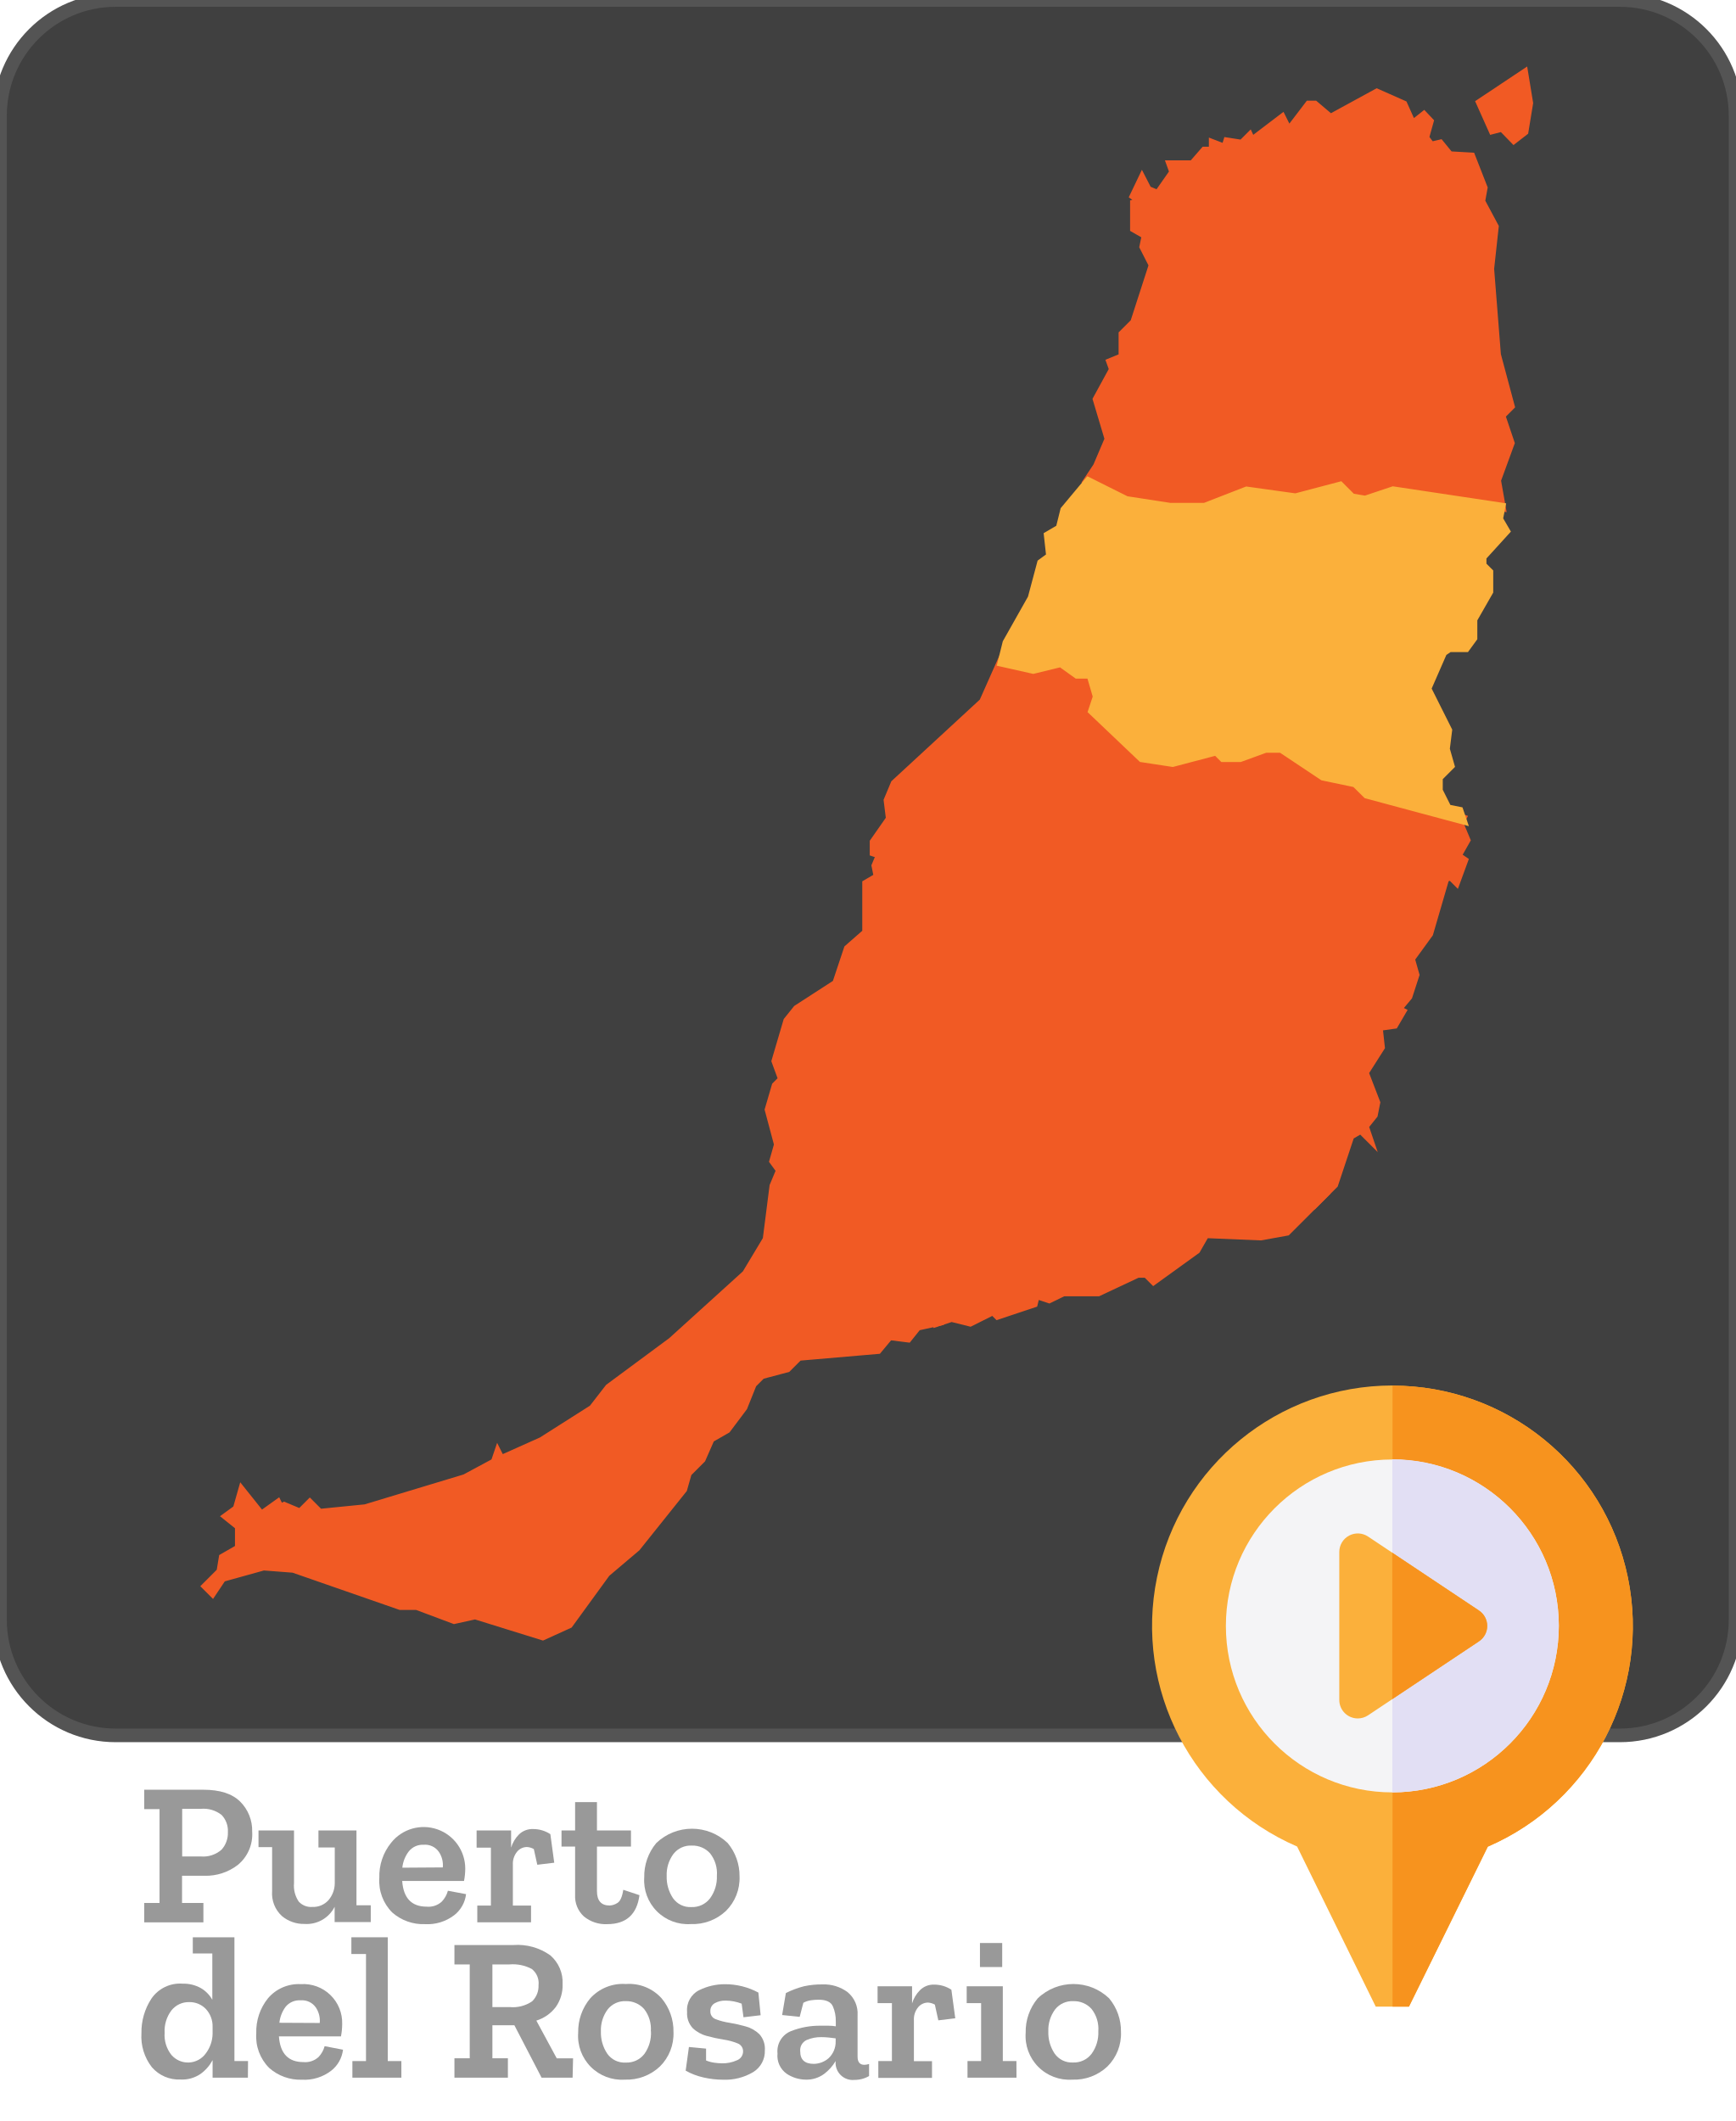
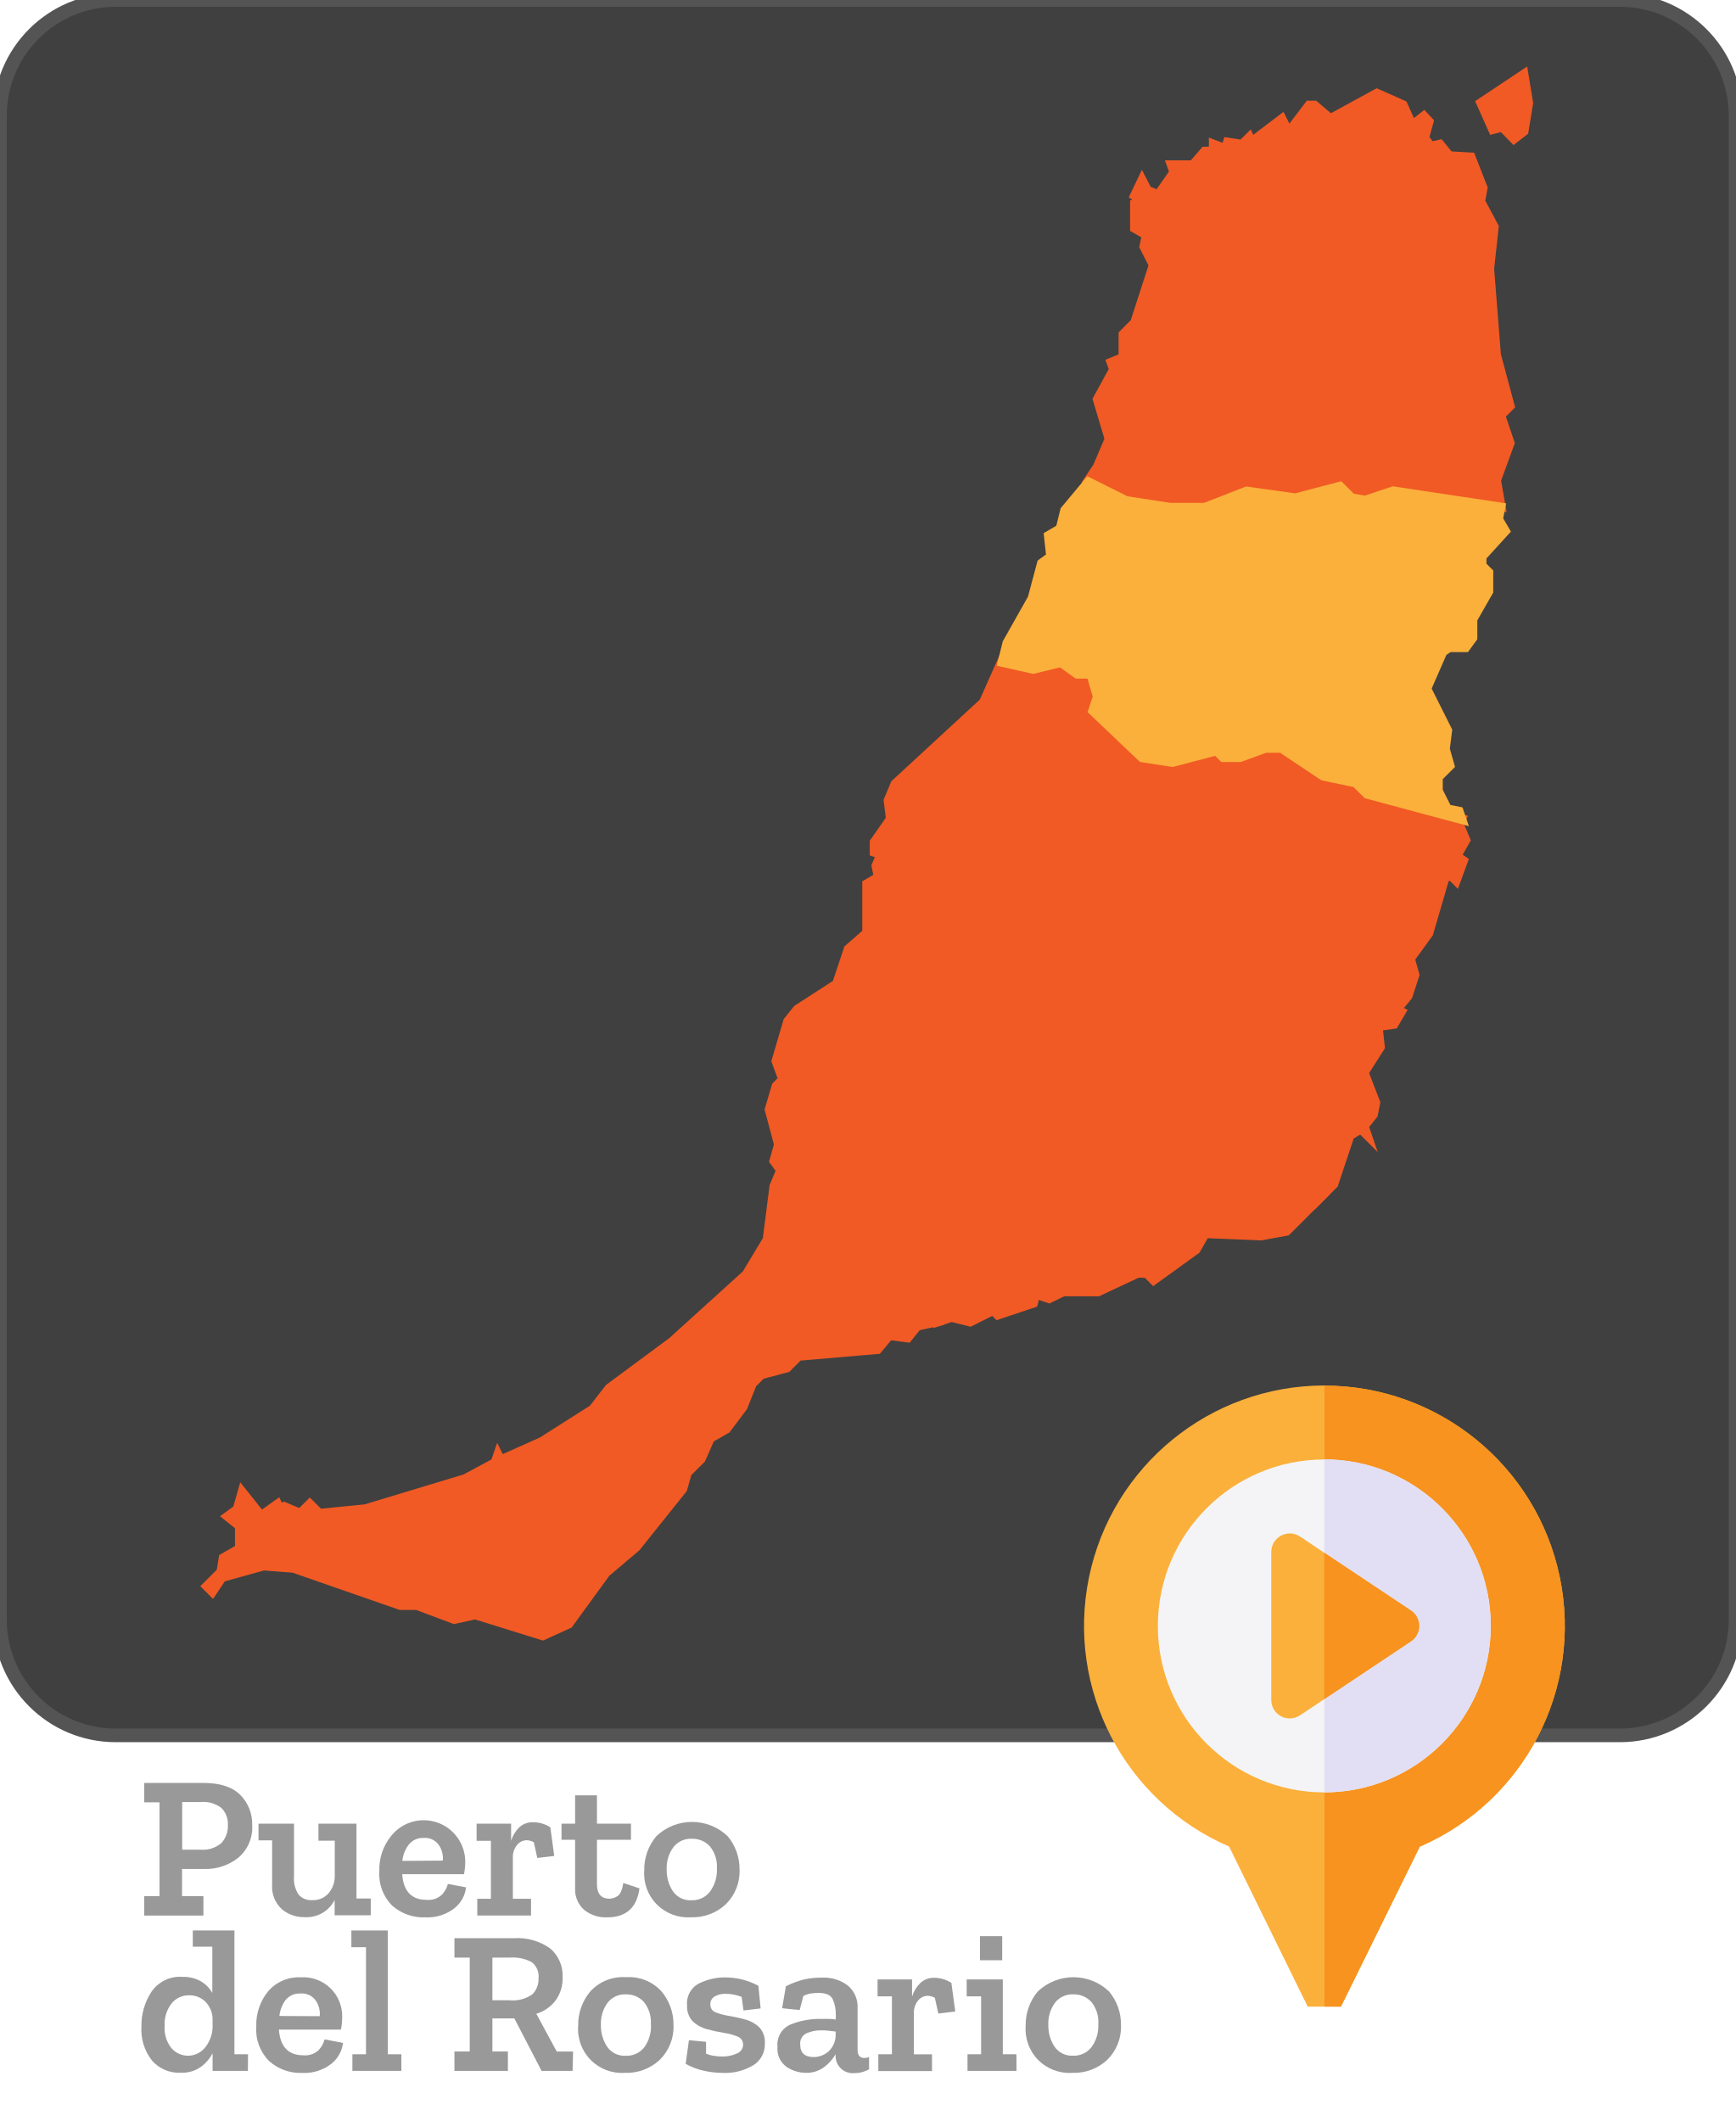
<svg xmlns="http://www.w3.org/2000/svg" id="Municipios_de_la_provincia_de_Santa_Cruz_de_Tenerife" data-name="Municipios de la provincia de Santa Cruz de Tenerife" viewBox="0 0 255.12 311.81">
  <defs>
    <style>.cls-1{fill:#404040;stroke:#545454;stroke-width:2px;}.cls-1,.cls-2,.cls-3{stroke-miterlimit:10;}.cls-2{fill:#f15a24;stroke:#f15a24;}.cls-2,.cls-3{stroke-width:1.52px;}.cls-3,.cls-5{fill:#fbb03b;}.cls-3{stroke:#fbb03b;}.cls-4{fill:#999;}.cls-6{fill:#f7931e;}.cls-7{fill:#f4f4f6;}.cls-8{fill:#e2dff4;}</style>
  </defs>
  <rect class="cls-1" width="255.12" height="255.12" rx="17.01" ry="17.01" />
  <path id="Antigua" class="cls-2" d="M214.7,120.42l-.34.68,1,2.39L214,125.89l1,.68-1,2.73-.68-.68-1,.34-2.39,8.2-2.73,3.76.68,2.39-1,3.08-1.71,2.05.68.34-1,1.71-2.39.34.34,3.08-2.39,3.76,1.71,4.44-.34,1.71-1.37,1.71.34,1-.68-.68-1.71,1-2.39,7.18-1,1,.34-1-16.74-26.31-22.21-13.33.68-4.44,3.42-4.78-1-9.57,1-2.05,7.52-2.39,4.44.68,6.49-1.71,1,1h2.39l3.76-1.37h2.39l6.15,4.1,4.78,1,1.71,1.71Z" />
  <path id="Betancuria" class="cls-2" d="M147.38,97.18l4.44,1,4.1-1,2.39,1.71h2.05l1,3.42-.68,2.05,7.18,6.83-7.52,2.39-1,2.05,1,9.57L156.95,130l-.68,4.44-6.83-1-1.37,1.71L144,131H138.5L136.79,129V127.6l-1.71-1.71-5.47-.34-1-.34v-1.37l2.39-3.42-.34-2.73,1-2.39,13-12Z" />
  <path id="La_Oliva" data-name="La Oliva" class="cls-2" d="M223.93,11.06l-6.14,4.09,1.69,3.78,1.38-.36,1.69,1.74,1.38-1.07.67-4.09ZM202.4,13.82l-6.85,3.74-2.36-2h-.71L189.4,19.6l-1-2L183.93,21l-.31-.67-1,1L180.51,21l-.31,1-1.74-.67v1h-1.33l-1.74,2h-3.07l.36,1-2.4,3.43-1.69-.71-.71-1.38-1,2.09,1.38,1-1.38.31v3.43l1.74,1-.36,1.74,1.38,2.71-2.76,8.54-1.69,1.69v3.43l-1.74.71.36,1-2.4,4.4,1.74,5.83-1.74,4.09-1.33,2,5.47,2.76,6.45,1h5.16l6.14-2.4,7.16,1,6.5-1.69,1.69,1.69,2.09.36,4.09-1.38,15.71,2.4-.67-3.78,2-5.47-1.38-4.09,1.38-1.38-2-7.47-1-12.68.67-6.14-2-3.74.36-2-1.74-4.45L213,23l-1.38-1.69-1.33.31-1-1.33.67-2.4-.67-.71-1.74,1.38-1.38-3.07Z" />
  <path id="Pájara" class="cls-2" d="M129.61,125.55l5.47.34,1.71,1.71V129L138.5,131H144l4.1,4.1,1.37-1.71,6.83,1-1.37,5.81,1.71,1v1.37l-3.76,3.08-1,2.05-3.08,2.39-2.39.68-10.93,10.59-1.71.68-1.37-1-3.76,1.71.34,2.73,2.73.68,2.39,3.42.68,1.71-1.37,3.08,1.37,3.76-.68,3.08,1,2.05-1,2.73.68,3.76,2.73,2.73.34,1.71-3.08.68-1.37,1.71-2.73-.34-1.71,2.05-11.62,1-1.71,1.71-3.76,1-1.37,1.37-1.37,3.42L106.72,210l-2.39,1.37L103,214.4l-2.05,2.05-.68,2.39-6.83,8.54L89,231.14l-5.47,7.52-3.76,1.71-9.91-3.08-3.08.68-5.47-2.05H58.88l-15.72-5.47-4.44-.34-6.15,1.71-1.37,2.05-.68-.68,2.05-2.05.34-2.05,2.39-1.37v-3.42l-1.71-1.37,1.37-1,.68-2.39,2.73,3.42,2.39-1.71.34.68.68-.34,2.39,1,1.37-1.37,1.37,1.37,6.83-.68,14.69-4.44,4.44-2.39.34-1,.34.68L79.72,212l7.52-4.78,2.39-3.08,9.23-6.83,10.93-9.91,3.08-5.13,1-7.86,1-2.39-1-1.37.68-2.39-1.37-5.13,1-3.42,1-1-1-2.73,1.71-5.81,1.37-1.71,5.81-3.76,1.71-5.13,2.73-2.39V130l1.71-1-.34-1.71Z" />
  <path id="Puerto_del_Rosario" data-name="Puerto del Rosario" class="cls-3" d="M220.5,74.63l-.34,1.71,1,1.71-3.42,3.76v1.37l1,1v2.73L216.4,91v2.73l-1,1.37H213l-1,.68-2.39,5.47,3.08,6.15-.34,2.73.68,2.39-1.71,1.71v2.05l1.37,2.73,1.71.34.34,1L201,116.66,199.32,115l-4.78-1-6.15-4.1H186l-3.76,1.37h-2.39l-1-1-6.49,1.71-4.44-.68-7.18-6.83.68-2.05-1-3.42h-2.05l-2.39-1.71-4.1,1-4.44-1,.68-2.73L151.82,88l1.37-5.13,1.37-1-.34-3.08,1.71-1,.68-2.73,3.42-4.1,5.47,2.73,6.49,1h5.13l6.15-2.39,7.18,1,6.49-1.71,1.71,1.71,2.05.34,4.1-1.37Z" />
  <path id="Tuineje" class="cls-2" d="M194.88,175.1l-5.81,5.81-3.76.68-8.2-.34-1.37,2.39-6.15,4.44-1-1H167.2l-5.81,2.73h-5.13l-2.05,1-2.05-.68-.34,1.37-5.13,1.71-.68-.68-3.42,1.71-2.73-.68-2.05.68-.34-1.71-2.73-2.73-.68-3.76,1-2.73-1-2.05.68-3.08-1.37-3.76,1.37-3.08-.68-1.71-2.39-3.42-2.73-.68-.34-2.73,3.76-1.71,1.37,1,1.71-.68,10.93-10.59,2.39-.68,3.08-2.39,1-2.05,3.76-3.08v-1.37l-1.71-1,1.37-5.81,22.21,13.33,16.74,26.31Z" />
-   <path class="cls-4" d="M37.07,269.28A5.82,5.82,0,0,1,35,274.13a7.68,7.68,0,0,1-4.94,1.63h-3.3v4H29.9v2.85H21.2v-2.85h2.25v-13.8H21.2v-2.85h8.7q3.63,0,5.4,1.74A6,6,0,0,1,37.07,269.28Zm-3.57.06a3.38,3.38,0,0,0-.92-2.52,4.3,4.3,0,0,0-3.08-.9H26.78v7h2.73a4.09,4.09,0,0,0,3.06-1A3.65,3.65,0,0,0,33.5,269.34Z" />
-   <path class="cls-4" d="M54.5,282.57H49.19v-2.25a4.61,4.61,0,0,1-4.44,2.52,5,5,0,0,1-3.31-1.16A4.5,4.5,0,0,1,40,278v-6.45H38V269.1h5.22v7.74a4.16,4.16,0,0,0,.69,2.71,2.44,2.44,0,0,0,2,.79,3,3,0,0,0,2.38-1,3.87,3.87,0,0,0,.92-2.49v-5.25h-2.4V269.1H52.4v11h2.1Z" />
-   <path class="cls-4" d="M68.51,278.46a4.59,4.59,0,0,1-1.74,3.09,6.44,6.44,0,0,1-4.29,1.32,6.88,6.88,0,0,1-4.83-1.72,6.54,6.54,0,0,1-1.89-5.08,7.79,7.79,0,0,1,1.73-5.16,6.11,6.11,0,0,1,10.9,3.81,9.78,9.78,0,0,1-.18,1.8H59.12q.27,3.78,3.6,3.78a2.88,2.88,0,0,0,2.23-.75,3.73,3.73,0,0,0,.89-1.59Zm-3.42-3.93a3.48,3.48,0,0,0-.56-2.26,2.47,2.47,0,0,0-2.27-1.07,2.61,2.61,0,0,0-2.19,1,4.74,4.74,0,0,0-.93,2.37Z" />
-   <path class="cls-4" d="M78.38,268.89a4.58,4.58,0,0,1,2.52.75l.57,4.2-2.49.3-.51-2.31a2.39,2.39,0,0,0-1-.3,1.89,1.89,0,0,0-1.46.69,2.78,2.78,0,0,0-.62,1.92v6h2.67v2.46H70.16v-2.46h2v-8.52h-2.1V269.1h5.07v2.52a4.68,4.68,0,0,1,1.15-1.93A2.82,2.82,0,0,1,78.38,268.89Z" />
-   <path class="cls-4" d="M94,278.61q-.57,4.26-4.74,4.26a5,5,0,0,1-3.44-1.14,4,4,0,0,1-1.28-3.18v-7.08h-2V269.1h2v-4.17h3.21v4.17h5v2.37h-5V278q0,2.13,1.86,2.13a2.28,2.28,0,0,0,1.14-.37q.63-.37.87-1.94Z" />
-   <path class="cls-4" d="M108.71,275.85a6.76,6.76,0,0,1-2,5.08,7.12,7.12,0,0,1-5.17,1.93A6.43,6.43,0,0,1,94.7,276a7.62,7.62,0,0,1,1.77-5.05,7.59,7.59,0,0,1,10.5,0A7.52,7.52,0,0,1,108.71,275.85Zm-3.33-.09a4.74,4.74,0,0,0-1-3.3,3.46,3.46,0,0,0-2.68-1.14A3.21,3.21,0,0,0,99,272.54a5.11,5.11,0,0,0-1,3.26,5.54,5.54,0,0,0,.92,3.24,3.09,3.09,0,0,0,2.72,1.32,3.26,3.26,0,0,0,2.73-1.28A5.25,5.25,0,0,0,105.38,275.76Z" />
-   <path class="cls-4" d="M36.44,305.44H31.25v-2.58a5.94,5.94,0,0,1-1.73,2,4.76,4.76,0,0,1-3,.85,5.23,5.23,0,0,1-4.19-1.8,7.35,7.35,0,0,1-1.54-5,9,9,0,0,1,1.46-5.08,5.09,5.09,0,0,1,4.58-2.21,5.21,5.21,0,0,1,2.69.65,4.54,4.54,0,0,1,1.69,1.72v-6.81H28.34V284.8h6.12V303h2ZM31.25,299v-1a3.71,3.71,0,0,0-1-2.67,3.3,3.3,0,0,0-2.43-1,3.24,3.24,0,0,0-2.62,1.22,5,5,0,0,0-1,3.31,4.68,4.68,0,0,0,1,3.24,3.22,3.22,0,0,0,5.06-.24A4.91,4.91,0,0,0,31.25,299Z" />
-   <path class="cls-4" d="M50.42,301.33a4.59,4.59,0,0,1-1.74,3.09,6.44,6.44,0,0,1-4.29,1.32A6.88,6.88,0,0,1,39.56,304a6.54,6.54,0,0,1-1.89-5.08,7.79,7.79,0,0,1,1.73-5.16,5.92,5.92,0,0,1,4.81-2.07,5.71,5.71,0,0,1,6.09,5.88,9.79,9.79,0,0,1-.18,1.8H41q.27,3.78,3.6,3.78a2.88,2.88,0,0,0,2.23-.75,3.72,3.72,0,0,0,.89-1.59ZM47,297.4a3.48,3.48,0,0,0-.56-2.26,2.47,2.47,0,0,0-2.27-1.07A2.61,2.61,0,0,0,42,295a4.74,4.74,0,0,0-.93,2.37Z" />
-   <path class="cls-4" d="M59,305.44h-7.2V303h2V287.26H51.65V284.8H57V303h2Z" />
-   <path class="cls-4" d="M84.17,305.44H79.61l-4-7.71H72.38v4.86h2.28v2.85H66.8v-2.85h2.25v-13.8H66.8v-2.85h8.67a8.28,8.28,0,0,1,5.43,1.52,5.24,5.24,0,0,1,1.8,4.24,5.46,5.46,0,0,1-1,3.35,5.65,5.65,0,0,1-2.86,2l3,5.55h2.4Zm-5-13.65a2.65,2.65,0,0,0-1-2.33,5.91,5.91,0,0,0-3.27-.67H72.38v6.27H74.9a5,5,0,0,0,3.33-.85A3.12,3.12,0,0,0,79.16,291.79Z" />
-   <path class="cls-4" d="M99,298.72a6.76,6.76,0,0,1-2,5.08,7.12,7.12,0,0,1-5.17,1.93,6.43,6.43,0,0,1-6.84-6.9,7.62,7.62,0,0,1,1.77-5.05A6.46,6.46,0,0,1,92,291.67a6.43,6.43,0,0,1,5.25,2.1A7.52,7.52,0,0,1,99,298.72Zm-3.33-.09a4.74,4.74,0,0,0-1-3.3A3.46,3.46,0,0,0,92,294.19a3.21,3.21,0,0,0-2.67,1.21,5.11,5.11,0,0,0-1,3.25,5.55,5.55,0,0,0,.92,3.24A3.09,3.09,0,0,0,92,303.22a3.26,3.26,0,0,0,2.73-1.28A5.25,5.25,0,0,0,95.69,298.63Z" />
-   <path class="cls-4" d="M112.43,301.42a3.59,3.59,0,0,1-1.73,3.21,8,8,0,0,1-4.4,1.11,13.06,13.06,0,0,1-2.89-.33,9.65,9.65,0,0,1-2.62-1l.48-3.48,2.52.24,0,1.74a4.81,4.81,0,0,0,1.21.33,8.37,8.37,0,0,0,1.16.09,5,5,0,0,0,2.15-.44,1.39,1.39,0,0,0,.92-1.3,1.23,1.23,0,0,0-.83-1.2,8.52,8.52,0,0,0-2.06-.55,21.73,21.73,0,0,1-2.46-.54,4.74,4.74,0,0,1-2.05-1.14,3.16,3.16,0,0,1-.83-2.38,3.24,3.24,0,0,1,1.79-3.21,8.5,8.5,0,0,1,3.77-.87,10.31,10.31,0,0,1,4.92,1.23l.33,3.33-2.52.3-.27-2a6.56,6.56,0,0,0-2.37-.45,3.09,3.09,0,0,0-1.58.38,1.27,1.27,0,0,0-.65,1.19,1.18,1.18,0,0,0,.81,1.17,9.39,9.39,0,0,0,2,.52,21,21,0,0,1,2.4.54,4.65,4.65,0,0,1,2,1.14A3.2,3.2,0,0,1,112.43,301.42Z" />
-   <path class="cls-4" d="M115.52,293a13.11,13.11,0,0,1,2.67-1,12.1,12.1,0,0,1,2.7-.27,5.83,5.83,0,0,1,3.71,1.14,4.08,4.08,0,0,1,1.46,3.42v6.06q0,1.2,1,1.2a2.62,2.62,0,0,0,.69-.12l0,1.77a4.27,4.27,0,0,1-2.16.57,2.52,2.52,0,0,1-2.76-2.67V303a6.38,6.38,0,0,1-1.69,1.89,4.33,4.33,0,0,1-2.71.84,5.18,5.18,0,0,1-2.77-.85,3.24,3.24,0,0,1-1.37-3,3.18,3.18,0,0,1,2-3.29,11.42,11.42,0,0,1,4.29-.79l1.17,0q.6,0,1.11.09v-.75a5.34,5.34,0,0,0-.42-2.16q-.42-1-2.1-1a7.33,7.33,0,0,0-1.19.09,3.43,3.43,0,0,0-1.06.36l-.54,2.07-2.58-.27Zm7.32,7.14v-.48l-1-.12a10.29,10.29,0,0,0-1.11-.06,5.24,5.24,0,0,0-2.15.42,1.65,1.65,0,0,0-.95,1.68q0,1.83,2,1.83a3.38,3.38,0,0,0,2.16-.82A3.3,3.3,0,0,0,122.84,300.1Z" />
-   <path class="cls-4" d="M137.33,291.76a4.59,4.59,0,0,1,2.52.75l.57,4.2-2.49.3-.51-2.31a2.39,2.39,0,0,0-1-.3,1.89,1.89,0,0,0-1.46.69,2.78,2.78,0,0,0-.62,1.92v6H137v2.46h-7.89V303h2v-8.52H129V292h5.07v2.52a4.68,4.68,0,0,1,1.15-1.93A2.82,2.82,0,0,1,137.33,291.76Z" />
-   <path class="cls-4" d="M149.42,305.44h-7.2V303h2v-8.52H142.1V292h5.31v11h2Zm-5.37-16.26v-3.54h3.27v3.54Z" />
-   <path class="cls-4" d="M164.78,298.72a6.76,6.76,0,0,1-2,5.08,7.12,7.12,0,0,1-5.17,1.93,6.43,6.43,0,0,1-6.84-6.9,7.62,7.62,0,0,1,1.77-5.05,7.59,7.59,0,0,1,10.5,0A7.52,7.52,0,0,1,164.78,298.72Zm-3.33-.09a4.74,4.74,0,0,0-1-3.3,3.46,3.46,0,0,0-2.68-1.14,3.21,3.21,0,0,0-2.67,1.21,5.1,5.1,0,0,0-1,3.25,5.55,5.55,0,0,0,.92,3.24,3.09,3.09,0,0,0,2.71,1.32,3.26,3.26,0,0,0,2.73-1.28A5.25,5.25,0,0,0,161.45,298.63Z" />
-   <path class="cls-5" d="M204.67,203.68a35.34,35.34,0,0,0-14,67.78L202.23,295h4.88l11.59-23.52a35.34,35.34,0,0,0-14-67.78Z" />
-   <path class="cls-6" d="M207.11,295l11.59-23.52a35.34,35.34,0,0,0-14-67.78V295Z" />
-   <path class="cls-7" d="M204.67,263.5A24.47,24.47,0,1,1,229.14,239,24.5,24.5,0,0,1,204.67,263.5Z" />
-   <path class="cls-8" d="M229.14,239a24.5,24.5,0,0,0-24.47-24.47V263.5A24.5,24.5,0,0,0,229.14,239Z" />
-   <path class="cls-5" d="M199.59,252.63a2.72,2.72,0,0,1-2.72-2.72V228.15a2.72,2.72,0,0,1,4.23-2.26l16.31,10.88a2.72,2.72,0,0,1,0,4.52L201.1,252.17a2.72,2.72,0,0,1-1.51.46Z" />
-   <path class="cls-6" d="M217.41,236.77l-12.75-8.5v21.52l12.75-8.5a2.72,2.72,0,0,0,0-4.52Z" />
+   <path class="cls-4" d="M37.07,268.28A5.82,5.82,0,0,1,35,273.13a7.68,7.68,0,0,1-4.94,1.63h-3.3v4H29.9v2.85H21.2v-2.85h2.25v-13.8H21.2v-2.85h8.7q3.63,0,5.4,1.74A6,6,0,0,1,37.07,268.28Zm-3.57.06a3.38,3.38,0,0,0-.92-2.52,4.3,4.3,0,0,0-3.08-.9H26.78v7h2.73a4.09,4.09,0,0,0,3.06-1A3.65,3.65,0,0,0,33.5,268.34Z" />
+   <path class="cls-4" d="M54.5,281.57H49.19v-2.25a4.61,4.61,0,0,1-4.44,2.52,5,5,0,0,1-3.31-1.16A4.5,4.5,0,0,1,40,277v-6.45H38V268.1h5.22v7.74a4.16,4.16,0,0,0,.69,2.71,2.44,2.44,0,0,0,2,.79,3,3,0,0,0,2.38-1,3.87,3.87,0,0,0,.92-2.49v-5.25h-2.4V268.1H52.4v11h2.1Z" />
+   <path class="cls-4" d="M68.51,277.46a4.59,4.59,0,0,1-1.74,3.09,6.44,6.44,0,0,1-4.29,1.32,6.88,6.88,0,0,1-4.83-1.72,6.54,6.54,0,0,1-1.89-5.08,7.79,7.79,0,0,1,1.73-5.16,6.11,6.11,0,0,1,10.9,3.81,9.78,9.78,0,0,1-.18,1.8H59.12q.27,3.78,3.6,3.78a2.88,2.88,0,0,0,2.23-.75,3.73,3.73,0,0,0,.89-1.59Zm-3.42-3.93a3.48,3.48,0,0,0-.56-2.26,2.47,2.47,0,0,0-2.27-1.07,2.61,2.61,0,0,0-2.19,1,4.74,4.74,0,0,0-.93,2.37Z" />
+   <path class="cls-4" d="M78.38,267.89a4.58,4.58,0,0,1,2.52.75l.57,4.2-2.49.3-.51-2.31a2.39,2.39,0,0,0-1-.3,1.89,1.89,0,0,0-1.46.69,2.78,2.78,0,0,0-.62,1.92v6h2.67v2.46H70.16v-2.46h2v-8.52h-2.1V268.1h5.07v2.52a4.68,4.68,0,0,1,1.15-1.93A2.82,2.82,0,0,1,78.38,267.89Z" />
+   <path class="cls-4" d="M94,277.61q-.57,4.26-4.74,4.26a5,5,0,0,1-3.44-1.14,4,4,0,0,1-1.28-3.18v-7.08h-2V268.1h2v-4.17h3.21v4.17h5v2.37h-5V277q0,2.13,1.86,2.13a2.28,2.28,0,0,0,1.14-.37q.63-.37.87-1.94Z" />
+   <path class="cls-4" d="M108.71,274.85a6.76,6.76,0,0,1-2,5.08,7.12,7.12,0,0,1-5.17,1.93A6.43,6.43,0,0,1,94.7,275a7.62,7.62,0,0,1,1.77-5.05,7.59,7.59,0,0,1,10.5,0A7.52,7.52,0,0,1,108.71,274.85Zm-3.33-.09a4.74,4.74,0,0,0-1-3.3,3.46,3.46,0,0,0-2.68-1.14A3.21,3.21,0,0,0,99,271.54a5.11,5.11,0,0,0-1,3.26,5.54,5.54,0,0,0,.92,3.24,3.09,3.09,0,0,0,2.72,1.32,3.26,3.26,0,0,0,2.73-1.28A5.25,5.25,0,0,0,105.38,274.76Z" />
+   <path class="cls-4" d="M36.44,304.44H31.25v-2.58a5.94,5.94,0,0,1-1.73,2,4.76,4.76,0,0,1-3,.85,5.23,5.23,0,0,1-4.19-1.8,7.35,7.35,0,0,1-1.54-5,9,9,0,0,1,1.46-5.08,5.09,5.09,0,0,1,4.58-2.21,5.21,5.21,0,0,1,2.69.65,4.54,4.54,0,0,1,1.69,1.72v-6.81H28.34V283.8h6.12V302h2ZM31.25,298v-1a3.71,3.71,0,0,0-1-2.67,3.3,3.3,0,0,0-2.43-1,3.24,3.24,0,0,0-2.62,1.22,5,5,0,0,0-1,3.31,4.68,4.68,0,0,0,1,3.24,3.22,3.22,0,0,0,5.06-.24A4.91,4.91,0,0,0,31.25,298Z" />
+   <path class="cls-4" d="M50.42,300.33a4.59,4.59,0,0,1-1.74,3.09,6.44,6.44,0,0,1-4.29,1.32A6.88,6.88,0,0,1,39.56,303a6.54,6.54,0,0,1-1.89-5.08,7.79,7.79,0,0,1,1.73-5.16,5.92,5.92,0,0,1,4.81-2.07,5.71,5.71,0,0,1,6.09,5.88,9.79,9.79,0,0,1-.18,1.8H41q.27,3.78,3.6,3.78a2.88,2.88,0,0,0,2.23-.75,3.72,3.72,0,0,0,.89-1.59ZM47,296.4a3.48,3.48,0,0,0-.56-2.26,2.47,2.47,0,0,0-2.27-1.07A2.61,2.61,0,0,0,42,294a4.74,4.74,0,0,0-.93,2.37Z" />
+   <path class="cls-4" d="M59,304.44h-7.2V302h2V286.26H51.65V283.8H57V302h2Z" />
+   <path class="cls-4" d="M84.17,304.44H79.61l-4-7.71H72.38v4.86h2.28v2.85H66.8v-2.85h2.25v-13.8H66.8v-2.85h8.67a8.28,8.28,0,0,1,5.43,1.52,5.24,5.24,0,0,1,1.8,4.24,5.46,5.46,0,0,1-1,3.35,5.65,5.65,0,0,1-2.86,2l3,5.55h2.4Zm-5-13.65a2.65,2.65,0,0,0-1-2.33,5.91,5.91,0,0,0-3.27-.67H72.38v6.27H74.9a5,5,0,0,0,3.33-.85A3.12,3.12,0,0,0,79.16,290.79Z" />
+   <path class="cls-4" d="M99,297.72a6.76,6.76,0,0,1-2,5.08,7.12,7.12,0,0,1-5.17,1.93,6.43,6.43,0,0,1-6.84-6.9,7.62,7.62,0,0,1,1.77-5.05A6.46,6.46,0,0,1,92,290.67a6.43,6.43,0,0,1,5.25,2.1A7.52,7.52,0,0,1,99,297.72Zm-3.33-.09a4.74,4.74,0,0,0-1-3.3A3.46,3.46,0,0,0,92,293.19a3.21,3.21,0,0,0-2.67,1.21,5.11,5.11,0,0,0-1,3.25,5.55,5.55,0,0,0,.92,3.24A3.09,3.09,0,0,0,92,302.22a3.26,3.26,0,0,0,2.73-1.28A5.25,5.25,0,0,0,95.69,297.63Z" />
+   <path class="cls-4" d="M112.43,300.42a3.59,3.59,0,0,1-1.73,3.21,8,8,0,0,1-4.4,1.11,13.06,13.06,0,0,1-2.89-.33,9.65,9.65,0,0,1-2.62-1l.48-3.48,2.52.24,0,1.74a4.81,4.81,0,0,0,1.21.33,8.37,8.37,0,0,0,1.16.09,5,5,0,0,0,2.15-.44,1.39,1.39,0,0,0,.92-1.3,1.23,1.23,0,0,0-.83-1.2,8.52,8.52,0,0,0-2.06-.55,21.73,21.73,0,0,1-2.46-.54,4.74,4.74,0,0,1-2.05-1.14,3.16,3.16,0,0,1-.83-2.38,3.24,3.24,0,0,1,1.79-3.21,8.5,8.5,0,0,1,3.77-.87,10.31,10.31,0,0,1,4.92,1.23l.33,3.33-2.52.3-.27-2a6.56,6.56,0,0,0-2.37-.45,3.09,3.09,0,0,0-1.58.38,1.27,1.27,0,0,0-.65,1.19,1.18,1.18,0,0,0,.81,1.17,9.39,9.39,0,0,0,2,.52,21,21,0,0,1,2.4.54,4.65,4.65,0,0,1,2,1.14A3.2,3.2,0,0,1,112.43,300.42Z" />
+   <path class="cls-4" d="M115.52,292a13.11,13.11,0,0,1,2.67-1,12.1,12.1,0,0,1,2.7-.27,5.83,5.83,0,0,1,3.71,1.14,4.08,4.08,0,0,1,1.46,3.42v6.06q0,1.2,1,1.2a2.62,2.62,0,0,0,.69-.12l0,1.77a4.27,4.27,0,0,1-2.16.57,2.52,2.52,0,0,1-2.76-2.67V302a6.38,6.38,0,0,1-1.69,1.89,4.33,4.33,0,0,1-2.71.84,5.18,5.18,0,0,1-2.77-.85,3.24,3.24,0,0,1-1.37-3,3.18,3.18,0,0,1,2-3.29,11.42,11.42,0,0,1,4.29-.79l1.17,0q.6,0,1.11.09v-.75a5.34,5.34,0,0,0-.42-2.16q-.42-1-2.1-1a7.33,7.33,0,0,0-1.19.09,3.43,3.43,0,0,0-1.06.36l-.54,2.07-2.58-.27Zm7.32,7.14v-.48l-1-.12a10.29,10.29,0,0,0-1.11-.06,5.24,5.24,0,0,0-2.15.42,1.65,1.65,0,0,0-.95,1.68q0,1.83,2,1.83a3.38,3.38,0,0,0,2.16-.82A3.3,3.3,0,0,0,122.84,299.1Z" />
+   <path class="cls-4" d="M137.33,290.76a4.59,4.59,0,0,1,2.52.75l.57,4.2-2.49.3-.51-2.31a2.39,2.39,0,0,0-1-.3,1.89,1.89,0,0,0-1.46.69,2.78,2.78,0,0,0-.62,1.92v6H137v2.46h-7.89V302h2v-8.52H129V291h5.07v2.52a4.68,4.68,0,0,1,1.15-1.93A2.82,2.82,0,0,1,137.33,290.76Z" />
+   <path class="cls-4" d="M149.42,304.44h-7.2V302h2v-8.52H142.1V291h5.31v11h2Zm-5.37-16.26v-3.54h3.27v3.54Z" />
+   <path class="cls-4" d="M164.78,297.72a6.76,6.76,0,0,1-2,5.08,7.12,7.12,0,0,1-5.17,1.93,6.43,6.43,0,0,1-6.84-6.9,7.62,7.62,0,0,1,1.77-5.05,7.59,7.59,0,0,1,10.5,0A7.52,7.52,0,0,1,164.78,297.72Zm-3.33-.09a4.74,4.74,0,0,0-1-3.3,3.46,3.46,0,0,0-2.68-1.14,3.21,3.21,0,0,0-2.67,1.21,5.1,5.1,0,0,0-1,3.25,5.55,5.55,0,0,0,.92,3.24,3.09,3.09,0,0,0,2.71,1.32,3.26,3.26,0,0,0,2.73-1.28A5.25,5.25,0,0,0,161.45,297.63Z" />
+   <path class="cls-5" d="M194.67,203.68a35.34,35.34,0,0,0-14,67.78L192.23,295h4.88l11.59-23.52a35.34,35.34,0,0,0-14-67.78Z" />
+   <path class="cls-6" d="M197.11,295l11.59-23.52a35.34,35.34,0,0,0-14-67.78V295Z" />
+   <path class="cls-7" d="M194.67,263.5A24.47,24.47,0,1,1,219.14,239,24.5,24.5,0,0,1,194.67,263.5Z" />
+   <path class="cls-8" d="M219.14,239a24.5,24.5,0,0,0-24.47-24.47V263.5A24.5,24.5,0,0,0,219.14,239Z" />
+   <path class="cls-5" d="M189.59,252.63a2.72,2.72,0,0,1-2.72-2.72V228.15a2.72,2.72,0,0,1,4.23-2.26l16.31,10.88a2.72,2.72,0,0,1,0,4.52L191.1,252.17a2.72,2.72,0,0,1-1.51.46Z" />
+   <path class="cls-6" d="M207.41,236.77l-12.75-8.5v21.52l12.75-8.5a2.72,2.72,0,0,0,0-4.52Z" />
</svg>
